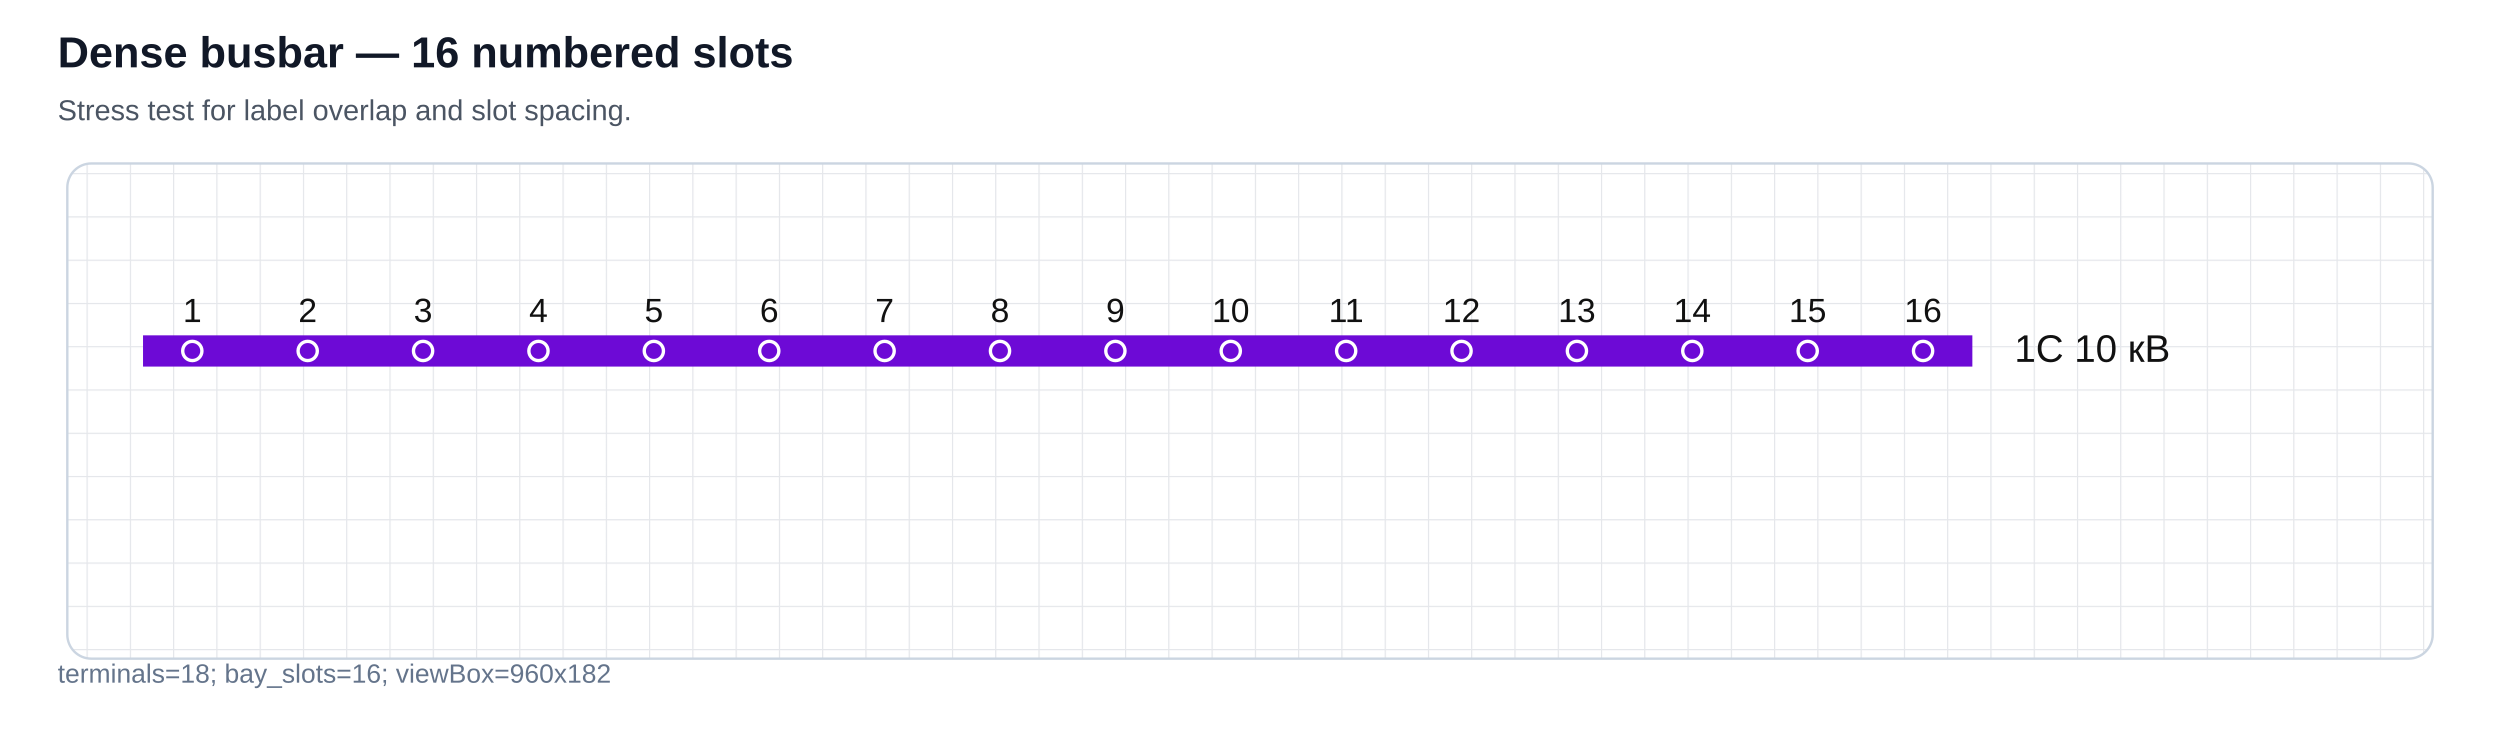
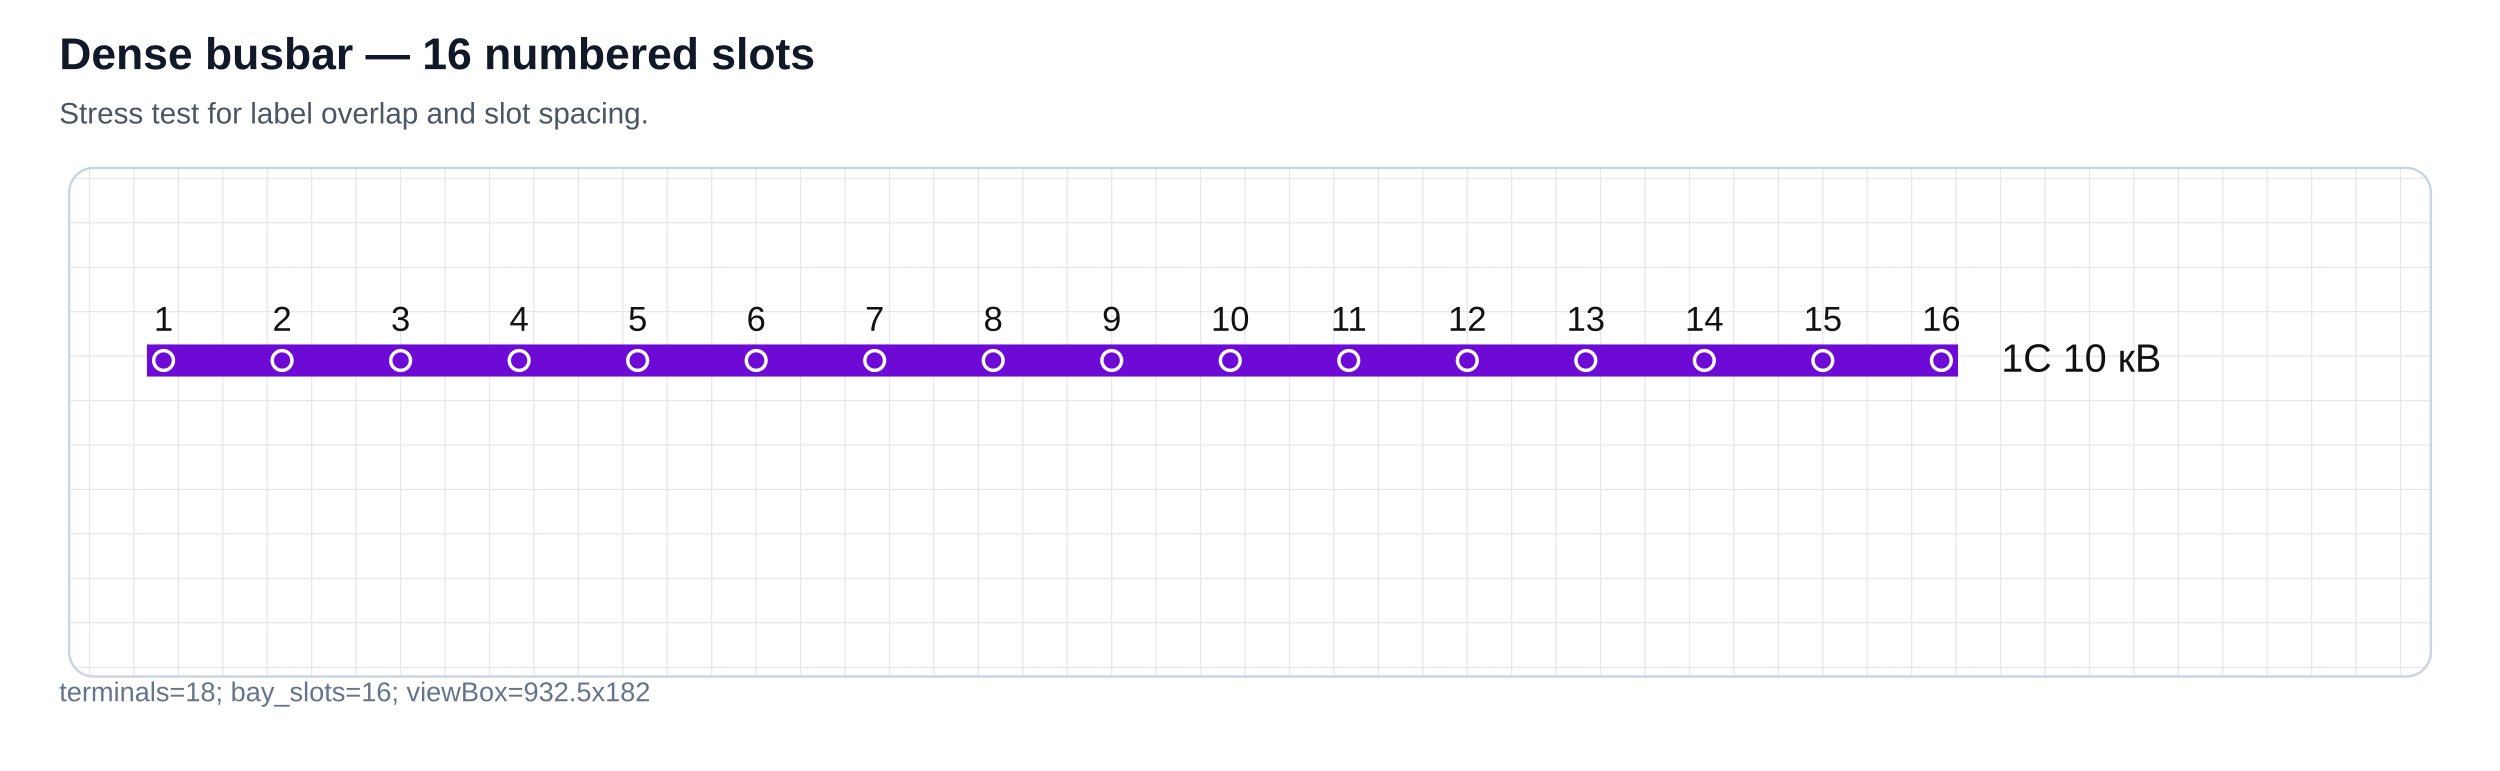
- <svg xmlns="http://www.w3.org/2000/svg" width="1040" height="312" viewBox="0 0 1040 312">
+ <svg xmlns="http://www.w3.org/2000/svg" width="1012.5" height="312" viewBox="0 0 1012.5 312">
  <rect width="100%" height="100%" fill="#ffffff" />
  <defs>
    <pattern id="grid" width="18" height="18" patternUnits="userSpaceOnUse">
      <path d="M 18 0 L 0 0 0 18" fill="none" stroke="#e5e7eb" stroke-width="1" />
    </pattern>
  </defs>
  <text x="24" y="28" font-family="Arial, sans-serif" font-size="18" font-weight="700" fill="#111827">Dense busbar — 16 numbered slots</text>
  <text x="24" y="50" font-family="Arial, sans-serif" font-size="12" fill="#4b5563">Stress test for label overlap and slot spacing.</text>
-   <rect x="28" y="68" width="984" height="206" fill="url(#grid)" stroke="#cbd5e1" rx="10" />
+   <rect x="28" y="68" width="956.5" height="206" fill="url(#grid)" stroke="#cbd5e1" rx="10" />
  <g transform="translate(40, 80)" style="color:#4b5563;--voltage-color:#4b5563;--slot-color:#2563eb;--label-color:#111827">
-     <rect x="20" y="60" width="760" height="12" fill="var(--busbar-color, #6d0ad6)" stroke="var(--busbar-color, #6d0ad6)" stroke-width="1" rx="0" />
-     <circle cx="40" cy="66" r="4" fill="none" stroke="var(--slot-stroke, #ffffff)" stroke-width="1.4" />
-     <text x="40" y="50" font-family="Arial, sans-serif" font-size="14" text-anchor="middle" dominant-baseline="middle" fill="var(--label-color, #111111)">1</text>
-     <circle cx="88" cy="66" r="4" fill="none" stroke="var(--slot-stroke, #ffffff)" stroke-width="1.4" />
-     <text x="88" y="50" font-family="Arial, sans-serif" font-size="14" text-anchor="middle" dominant-baseline="middle" fill="var(--label-color, #111111)">2</text>
-     <circle cx="136" cy="66" r="4" fill="none" stroke="var(--slot-stroke, #ffffff)" stroke-width="1.4" />
-     <text x="136" y="50" font-family="Arial, sans-serif" font-size="14" text-anchor="middle" dominant-baseline="middle" fill="var(--label-color, #111111)">3</text>
-     <circle cx="184" cy="66" r="4" fill="none" stroke="var(--slot-stroke, #ffffff)" stroke-width="1.4" />
-     <text x="184" y="50" font-family="Arial, sans-serif" font-size="14" text-anchor="middle" dominant-baseline="middle" fill="var(--label-color, #111111)">4</text>
-     <circle cx="232" cy="66" r="4" fill="none" stroke="var(--slot-stroke, #ffffff)" stroke-width="1.4" />
-     <text x="232" y="50" font-family="Arial, sans-serif" font-size="14" text-anchor="middle" dominant-baseline="middle" fill="var(--label-color, #111111)">5</text>
-     <circle cx="280" cy="66" r="4" fill="none" stroke="var(--slot-stroke, #ffffff)" stroke-width="1.4" />
-     <text x="280" y="50" font-family="Arial, sans-serif" font-size="14" text-anchor="middle" dominant-baseline="middle" fill="var(--label-color, #111111)">6</text>
-     <circle cx="328" cy="66" r="4" fill="none" stroke="var(--slot-stroke, #ffffff)" stroke-width="1.4" />
-     <text x="328" y="50" font-family="Arial, sans-serif" font-size="14" text-anchor="middle" dominant-baseline="middle" fill="var(--label-color, #111111)">7</text>
-     <circle cx="376" cy="66" r="4" fill="none" stroke="var(--slot-stroke, #ffffff)" stroke-width="1.4" />
-     <text x="376" y="50" font-family="Arial, sans-serif" font-size="14" text-anchor="middle" dominant-baseline="middle" fill="var(--label-color, #111111)">8</text>
-     <circle cx="424" cy="66" r="4" fill="none" stroke="var(--slot-stroke, #ffffff)" stroke-width="1.4" />
-     <text x="424" y="50" font-family="Arial, sans-serif" font-size="14" text-anchor="middle" dominant-baseline="middle" fill="var(--label-color, #111111)">9</text>
-     <circle cx="472" cy="66" r="4" fill="none" stroke="var(--slot-stroke, #ffffff)" stroke-width="1.4" />
-     <text x="472" y="50" font-family="Arial, sans-serif" font-size="14" text-anchor="middle" dominant-baseline="middle" fill="var(--label-color, #111111)">10</text>
-     <circle cx="520" cy="66" r="4" fill="none" stroke="var(--slot-stroke, #ffffff)" stroke-width="1.4" />
-     <text x="520" y="50" font-family="Arial, sans-serif" font-size="14" text-anchor="middle" dominant-baseline="middle" fill="var(--label-color, #111111)">11</text>
-     <circle cx="568" cy="66" r="4" fill="none" stroke="var(--slot-stroke, #ffffff)" stroke-width="1.4" />
-     <text x="568" y="50" font-family="Arial, sans-serif" font-size="14" text-anchor="middle" dominant-baseline="middle" fill="var(--label-color, #111111)">12</text>
-     <circle cx="616" cy="66" r="4" fill="none" stroke="var(--slot-stroke, #ffffff)" stroke-width="1.4" />
-     <text x="616" y="50" font-family="Arial, sans-serif" font-size="14" text-anchor="middle" dominant-baseline="middle" fill="var(--label-color, #111111)">13</text>
-     <circle cx="664" cy="66" r="4" fill="none" stroke="var(--slot-stroke, #ffffff)" stroke-width="1.4" />
-     <text x="664" y="50" font-family="Arial, sans-serif" font-size="14" text-anchor="middle" dominant-baseline="middle" fill="var(--label-color, #111111)">14</text>
-     <circle cx="712" cy="66" r="4" fill="none" stroke="var(--slot-stroke, #ffffff)" stroke-width="1.4" />
-     <text x="712" y="50" font-family="Arial, sans-serif" font-size="14" text-anchor="middle" dominant-baseline="middle" fill="var(--label-color, #111111)">15</text>
-     <circle cx="760" cy="66" r="4" fill="none" stroke="var(--slot-stroke, #ffffff)" stroke-width="1.4" />
-     <text x="760" y="50" font-family="Arial, sans-serif" font-size="14" text-anchor="middle" dominant-baseline="middle" fill="var(--label-color, #111111)">16</text>
-     <text x="798" y="66" font-family="Arial, sans-serif" font-size="16" dominant-baseline="middle" fill="var(--label-color, #111111)">1С 10 кВ</text>
+     <rect x="20" y="60" width="732.5" height="12" fill="var(--busbar-color, #6d0ad6)" stroke="var(--busbar-color, #6d0ad6)" stroke-width="1" rx="0" />
+     <circle cx="26.25" cy="66" r="4" fill="none" stroke="var(--slot-stroke, #ffffff)" stroke-width="1.4" />
+     <text x="26.25" y="50" font-family="Arial, sans-serif" font-size="14" text-anchor="middle" dominant-baseline="middle" fill="var(--label-color, #111111)">1</text>
+     <circle cx="74.25" cy="66" r="4" fill="none" stroke="var(--slot-stroke, #ffffff)" stroke-width="1.4" />
+     <text x="74.25" y="50" font-family="Arial, sans-serif" font-size="14" text-anchor="middle" dominant-baseline="middle" fill="var(--label-color, #111111)">2</text>
+     <circle cx="122.25" cy="66" r="4" fill="none" stroke="var(--slot-stroke, #ffffff)" stroke-width="1.4" />
+     <text x="122.25" y="50" font-family="Arial, sans-serif" font-size="14" text-anchor="middle" dominant-baseline="middle" fill="var(--label-color, #111111)">3</text>
+     <circle cx="170.25" cy="66" r="4" fill="none" stroke="var(--slot-stroke, #ffffff)" stroke-width="1.4" />
+     <text x="170.25" y="50" font-family="Arial, sans-serif" font-size="14" text-anchor="middle" dominant-baseline="middle" fill="var(--label-color, #111111)">4</text>
+     <circle cx="218.25" cy="66" r="4" fill="none" stroke="var(--slot-stroke, #ffffff)" stroke-width="1.4" />
+     <text x="218.25" y="50" font-family="Arial, sans-serif" font-size="14" text-anchor="middle" dominant-baseline="middle" fill="var(--label-color, #111111)">5</text>
+     <circle cx="266.25" cy="66" r="4" fill="none" stroke="var(--slot-stroke, #ffffff)" stroke-width="1.4" />
+     <text x="266.25" y="50" font-family="Arial, sans-serif" font-size="14" text-anchor="middle" dominant-baseline="middle" fill="var(--label-color, #111111)">6</text>
+     <circle cx="314.25" cy="66" r="4" fill="none" stroke="var(--slot-stroke, #ffffff)" stroke-width="1.4" />
+     <text x="314.25" y="50" font-family="Arial, sans-serif" font-size="14" text-anchor="middle" dominant-baseline="middle" fill="var(--label-color, #111111)">7</text>
+     <circle cx="362.25" cy="66" r="4" fill="none" stroke="var(--slot-stroke, #ffffff)" stroke-width="1.4" />
+     <text x="362.25" y="50" font-family="Arial, sans-serif" font-size="14" text-anchor="middle" dominant-baseline="middle" fill="var(--label-color, #111111)">8</text>
+     <circle cx="410.25" cy="66" r="4" fill="none" stroke="var(--slot-stroke, #ffffff)" stroke-width="1.4" />
+     <text x="410.25" y="50" font-family="Arial, sans-serif" font-size="14" text-anchor="middle" dominant-baseline="middle" fill="var(--label-color, #111111)">9</text>
+     <circle cx="458.25" cy="66" r="4" fill="none" stroke="var(--slot-stroke, #ffffff)" stroke-width="1.4" />
+     <text x="458.25" y="50" font-family="Arial, sans-serif" font-size="14" text-anchor="middle" dominant-baseline="middle" fill="var(--label-color, #111111)">10</text>
+     <circle cx="506.25" cy="66" r="4" fill="none" stroke="var(--slot-stroke, #ffffff)" stroke-width="1.4" />
+     <text x="506.25" y="50" font-family="Arial, sans-serif" font-size="14" text-anchor="middle" dominant-baseline="middle" fill="var(--label-color, #111111)">11</text>
+     <circle cx="554.25" cy="66" r="4" fill="none" stroke="var(--slot-stroke, #ffffff)" stroke-width="1.4" />
+     <text x="554.25" y="50" font-family="Arial, sans-serif" font-size="14" text-anchor="middle" dominant-baseline="middle" fill="var(--label-color, #111111)">12</text>
+     <circle cx="602.25" cy="66" r="4" fill="none" stroke="var(--slot-stroke, #ffffff)" stroke-width="1.4" />
+     <text x="602.25" y="50" font-family="Arial, sans-serif" font-size="14" text-anchor="middle" dominant-baseline="middle" fill="var(--label-color, #111111)">13</text>
+     <circle cx="650.25" cy="66" r="4" fill="none" stroke="var(--slot-stroke, #ffffff)" stroke-width="1.4" />
+     <text x="650.25" y="50" font-family="Arial, sans-serif" font-size="14" text-anchor="middle" dominant-baseline="middle" fill="var(--label-color, #111111)">14</text>
+     <circle cx="698.25" cy="66" r="4" fill="none" stroke="var(--slot-stroke, #ffffff)" stroke-width="1.4" />
+     <text x="698.25" y="50" font-family="Arial, sans-serif" font-size="14" text-anchor="middle" dominant-baseline="middle" fill="var(--label-color, #111111)">15</text>
+     <circle cx="746.25" cy="66" r="4" fill="none" stroke="var(--slot-stroke, #ffffff)" stroke-width="1.4" />
+     <text x="746.25" y="50" font-family="Arial, sans-serif" font-size="14" text-anchor="middle" dominant-baseline="middle" fill="var(--label-color, #111111)">16</text>
+     <text x="770.5" y="66" font-family="Arial, sans-serif" font-size="16" dominant-baseline="middle" fill="var(--label-color, #111111)">1С 10 кВ</text>
  </g>
-   <text x="24" y="284" font-family="Arial, sans-serif" font-size="11" fill="#64748b">terminals=18; bay_slots=16; viewBox=960x182</text>
+   <text x="24" y="284" font-family="Arial, sans-serif" font-size="11" fill="#64748b">terminals=18; bay_slots=16; viewBox=932.5x182</text>
</svg>
